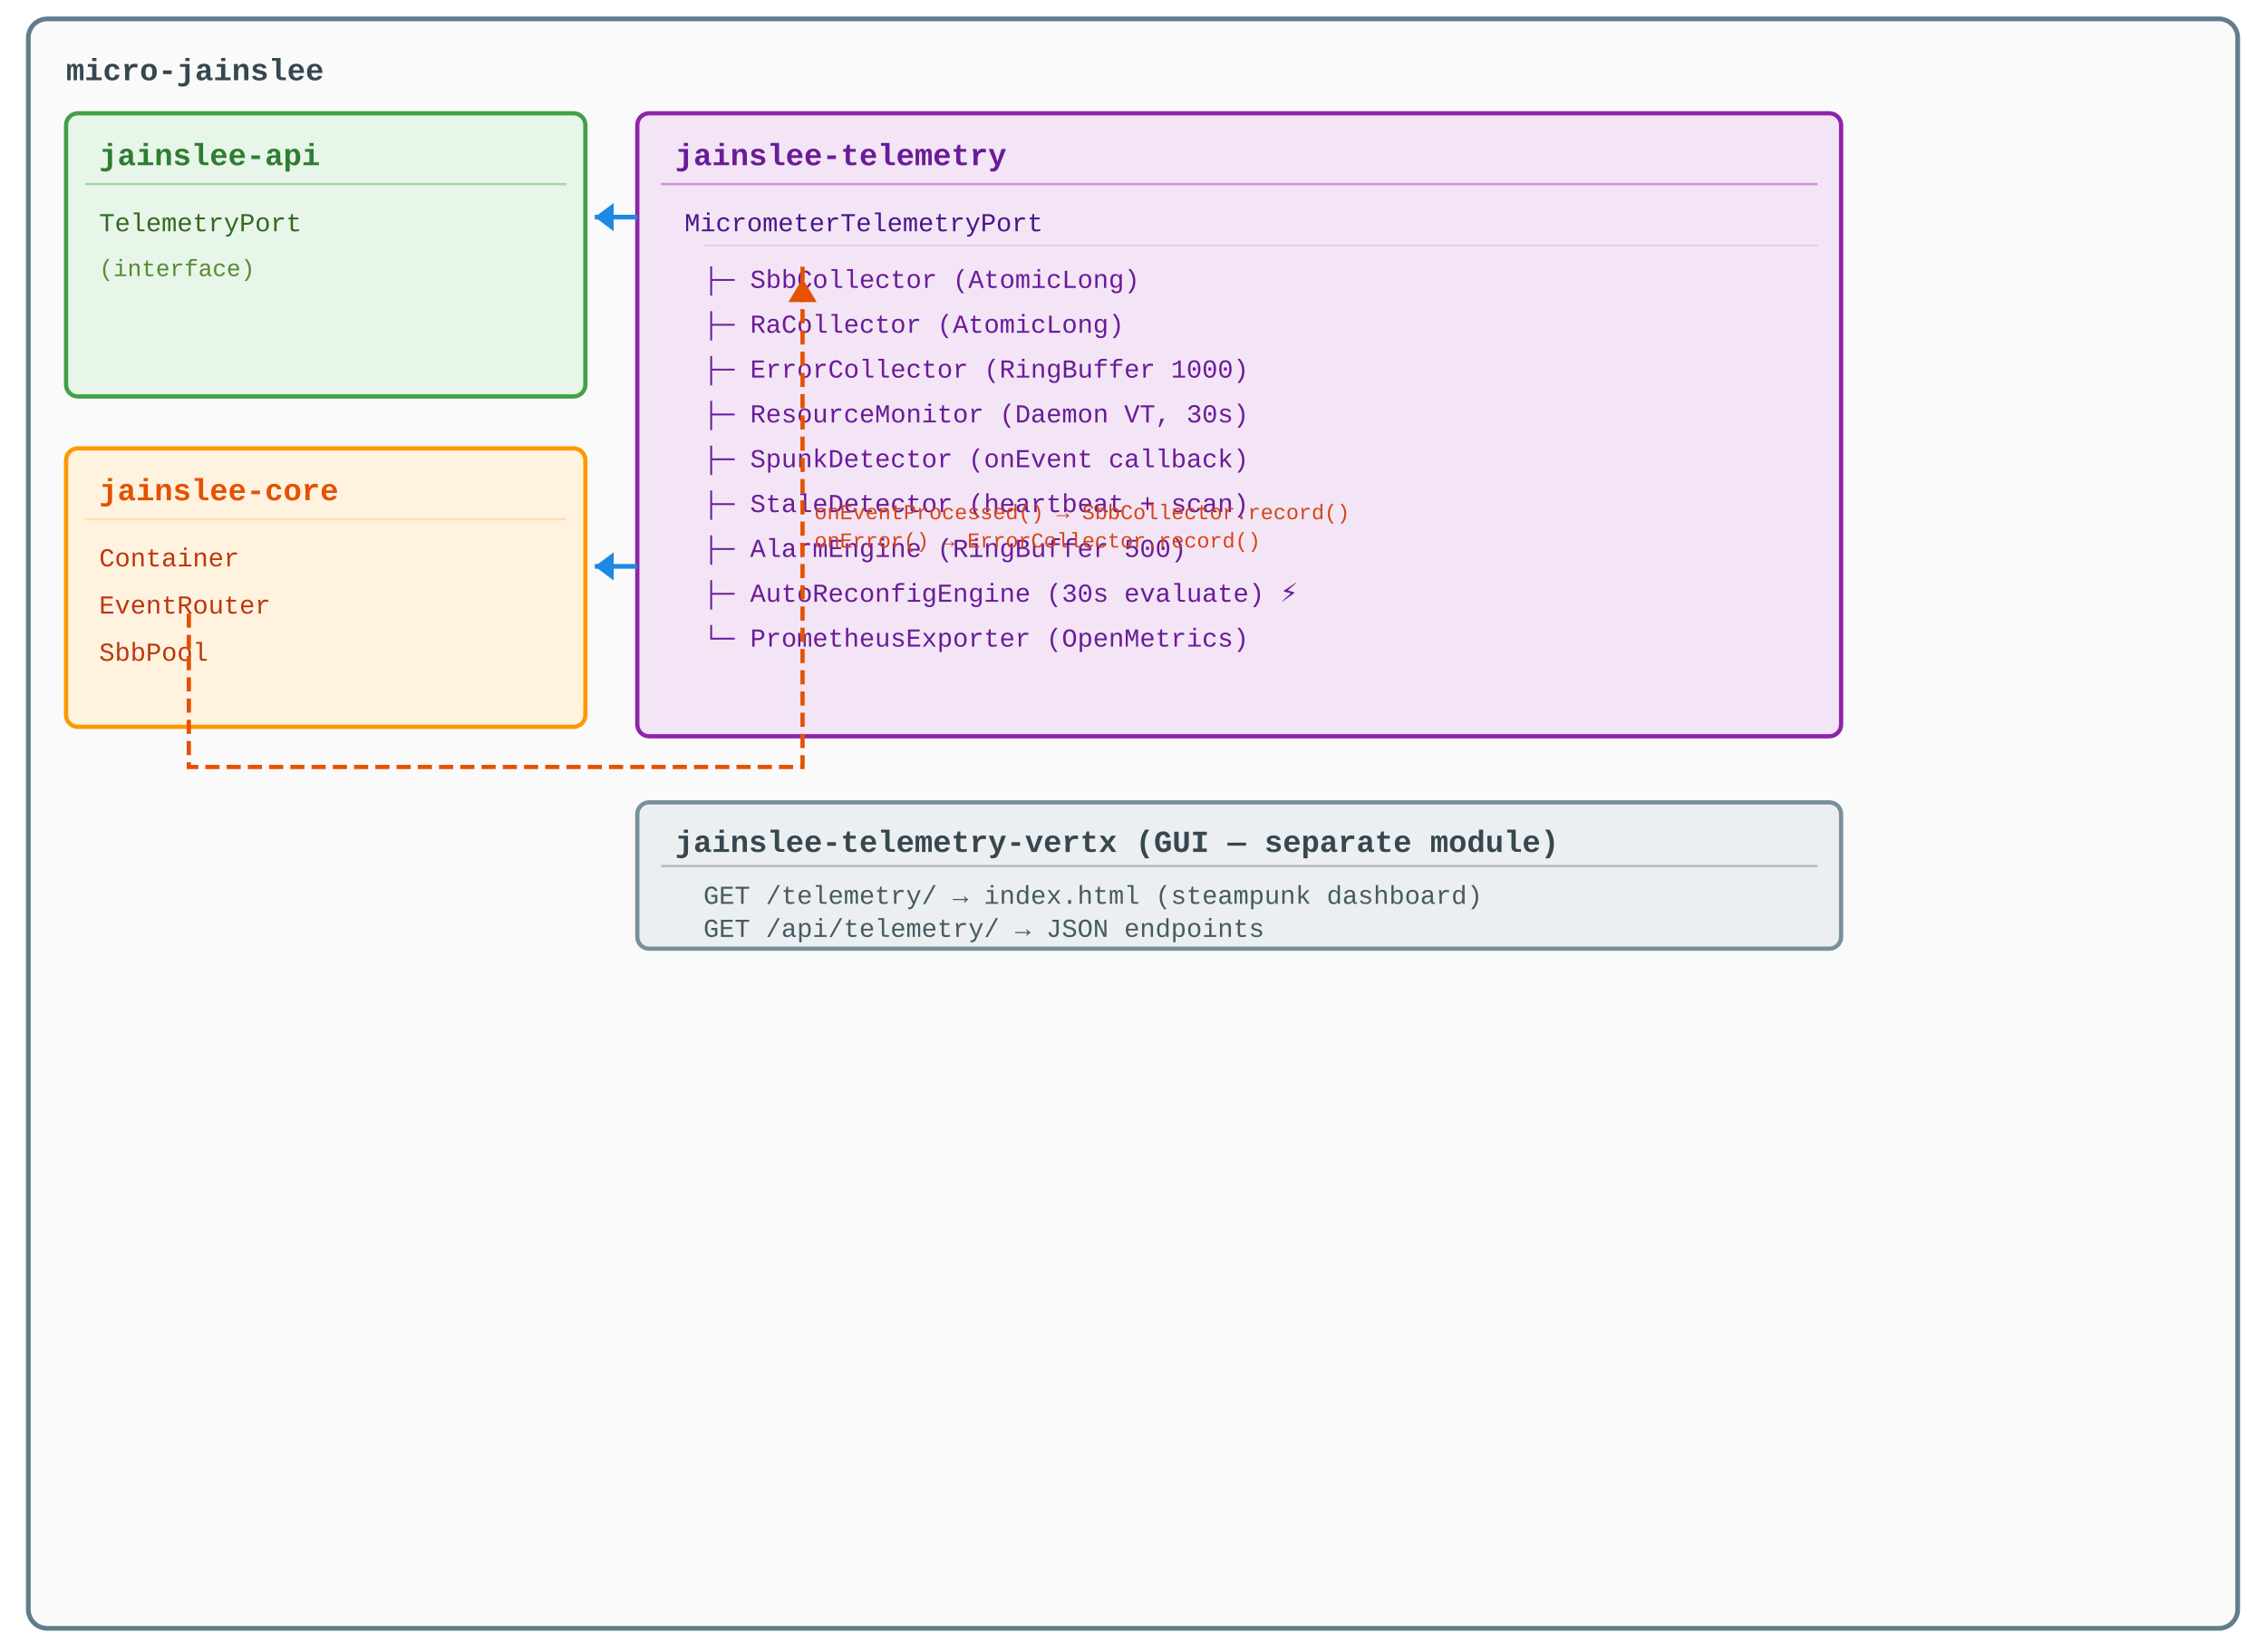
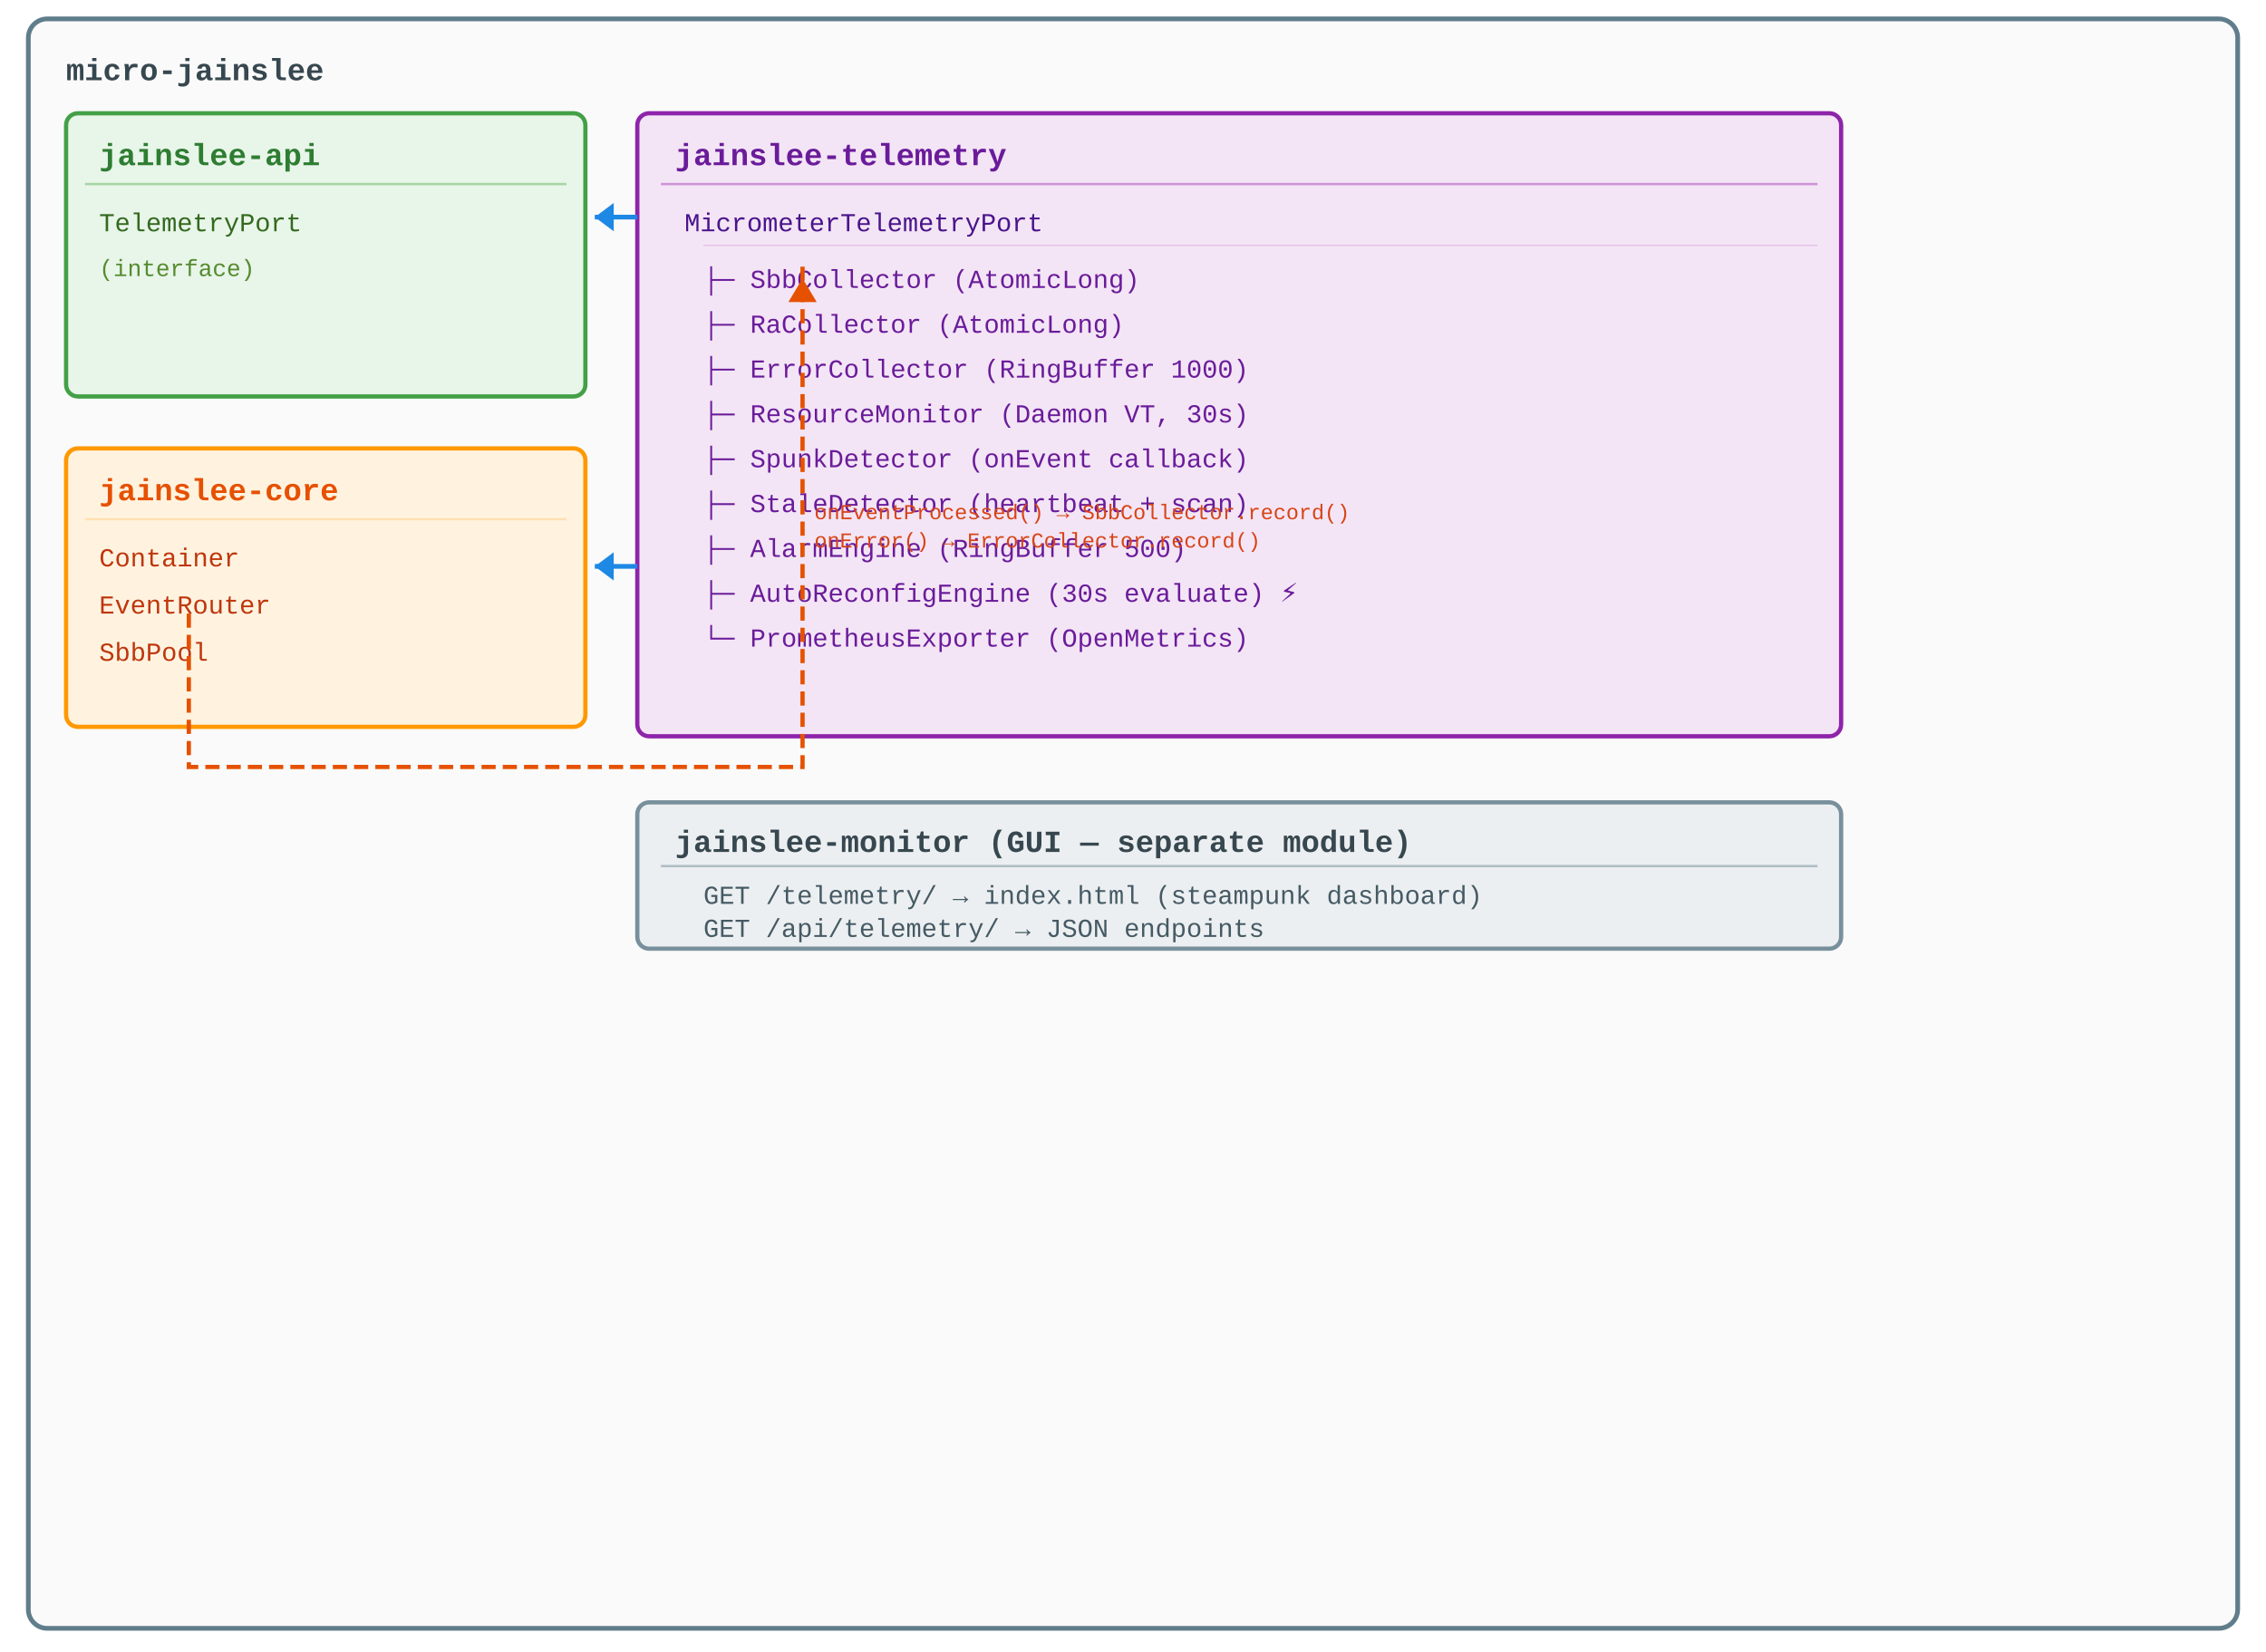
<svg xmlns="http://www.w3.org/2000/svg" viewBox="0 0 960 700" width="960" height="700">
  <defs>
    <style>
    text { font-family: Menlo, Monaco, 'Courier New', monospace; }
    .title { font-size: 13px; font-weight: bold; }
    .body { font-size: 11px; }
    .small { font-size: 10px; }
    .tiny { font-size: 9px; }
  </style>
  </defs>
  <rect x="12" y="8" width="936" height="682" rx="8" fill="#FAFAFA" stroke="#607D8B" stroke-width="2" />
  <text x="28" y="34" class="title" fill="#37474F">micro-jainslee</text>
  <rect x="28" y="48" width="220" height="120" rx="5" fill="#E8F5E9" stroke="#43A047" stroke-width="1.8" />
  <text x="42" y="70" class="title" fill="#2E7D32">jainslee-api</text>
  <line x1="36" y1="78" x2="240" y2="78" stroke="#A5D6A7" stroke-width="1" />
  <text x="42" y="98" class="body" fill="#33691E">TelemetryPort</text>
  <text x="42" y="117" class="small" fill="#558B2F">(interface)</text>
  <rect x="28" y="190" width="220" height="118" rx="5" fill="#FFF3E0" stroke="#FF9800" stroke-width="1.8" />
  <text x="42" y="212" class="title" fill="#E65100">jainslee-core</text>
  <line x1="36" y1="220" x2="240" y2="220" stroke="#FFE0B2" stroke-width="1" />
  <text x="42" y="240" class="body" fill="#BF360C">Container</text>
  <text x="42" y="260" class="body" fill="#BF360C">EventRouter</text>
  <text x="42" y="280" class="body" fill="#BF360C">SbbPool</text>
  <rect x="270" y="48" width="510" height="264" rx="5" fill="#F3E5F5" stroke="#8E24AA" stroke-width="1.8" />
  <text x="286" y="70" class="title" fill="#6A1B9A">jainslee-telemetry</text>
  <line x1="280" y1="78" x2="770" y2="78" stroke="#CE93D8" stroke-width="1" />
  <text x="290" y="98" class="body" fill="#4A148C">MicrometerTelemetryPort</text>
  <line x1="298" y1="104" x2="770" y2="104" stroke="#E1BEE7" stroke-width="0.5" />
  <text x="298" y="122" class="body" fill="#6A1B9A">├─ SbbCollector         (AtomicLong)</text>
  <text x="298" y="141" class="body" fill="#6A1B9A">├─ RaCollector          (AtomicLong)</text>
  <text x="298" y="160" class="body" fill="#6A1B9A">├─ ErrorCollector       (RingBuffer 1000)</text>
  <text x="298" y="179" class="body" fill="#6A1B9A">├─ ResourceMonitor      (Daemon VT, 30s)</text>
  <text x="298" y="198" class="body" fill="#6A1B9A">├─ SpunkDetector        (onEvent callback)</text>
  <text x="298" y="217" class="body" fill="#6A1B9A">├─ StaleDetector        (heartbeat + scan)</text>
  <text x="298" y="236" class="body" fill="#6A1B9A">├─ AlarmEngine          (RingBuffer 500)</text>
  <text x="298" y="255" class="body" fill="#6A1B9A">├─ AutoReconfigEngine   (30s evaluate) ⚡</text>
  <text x="298" y="274" class="body" fill="#6A1B9A">└─ PrometheusExporter   (OpenMetrics)</text>
  <rect x="270" y="340" width="510" height="62" rx="5" fill="#ECEFF1" stroke="#78909C" stroke-width="1.8" />
-   <text x="286" y="361" class="title" fill="#37474F">jainslee-telemetry-vertx (GUI — separate module)</text>
+   <text x="286" y="361" class="title" fill="#37474F">jainslee-monitor (GUI — separate module)</text>
  <line x1="280" y1="367" x2="770" y2="367" stroke="#B0BEC5" stroke-width="1" />
  <text x="298" y="383" class="body" fill="#455A64">GET /telemetry/     → index.html (steampunk dashboard)</text>
  <text x="298" y="397" class="body" fill="#455A64">GET /api/telemetry/ → JSON endpoints</text>
  <line x1="270" y1="92" x2="252" y2="92" stroke="#1E88E5" stroke-width="2" />
  <polygon points="252,92 260,86 260,98" fill="#1E88E5" />
  <line x1="270" y1="240" x2="252" y2="240" stroke="#1E88E5" stroke-width="2" />
  <polygon points="252,240 260,234 260,246" fill="#1E88E5" />
  <path d="M 80,260 L 80,325 L 340,325 L 340,112" fill="none" stroke="#E65100" stroke-width="1.8" stroke-dasharray="6,3" />
  <polygon points="340,118 334,128 346,128" fill="#E65100" />
  <text x="345" y="220" class="tiny" fill="#D84315">onEventProcessed() → SbbCollector.record()</text>
  <text x="345" y="232" class="tiny" fill="#D84315">onError()          → ErrorCollector.record()</text>
</svg>
